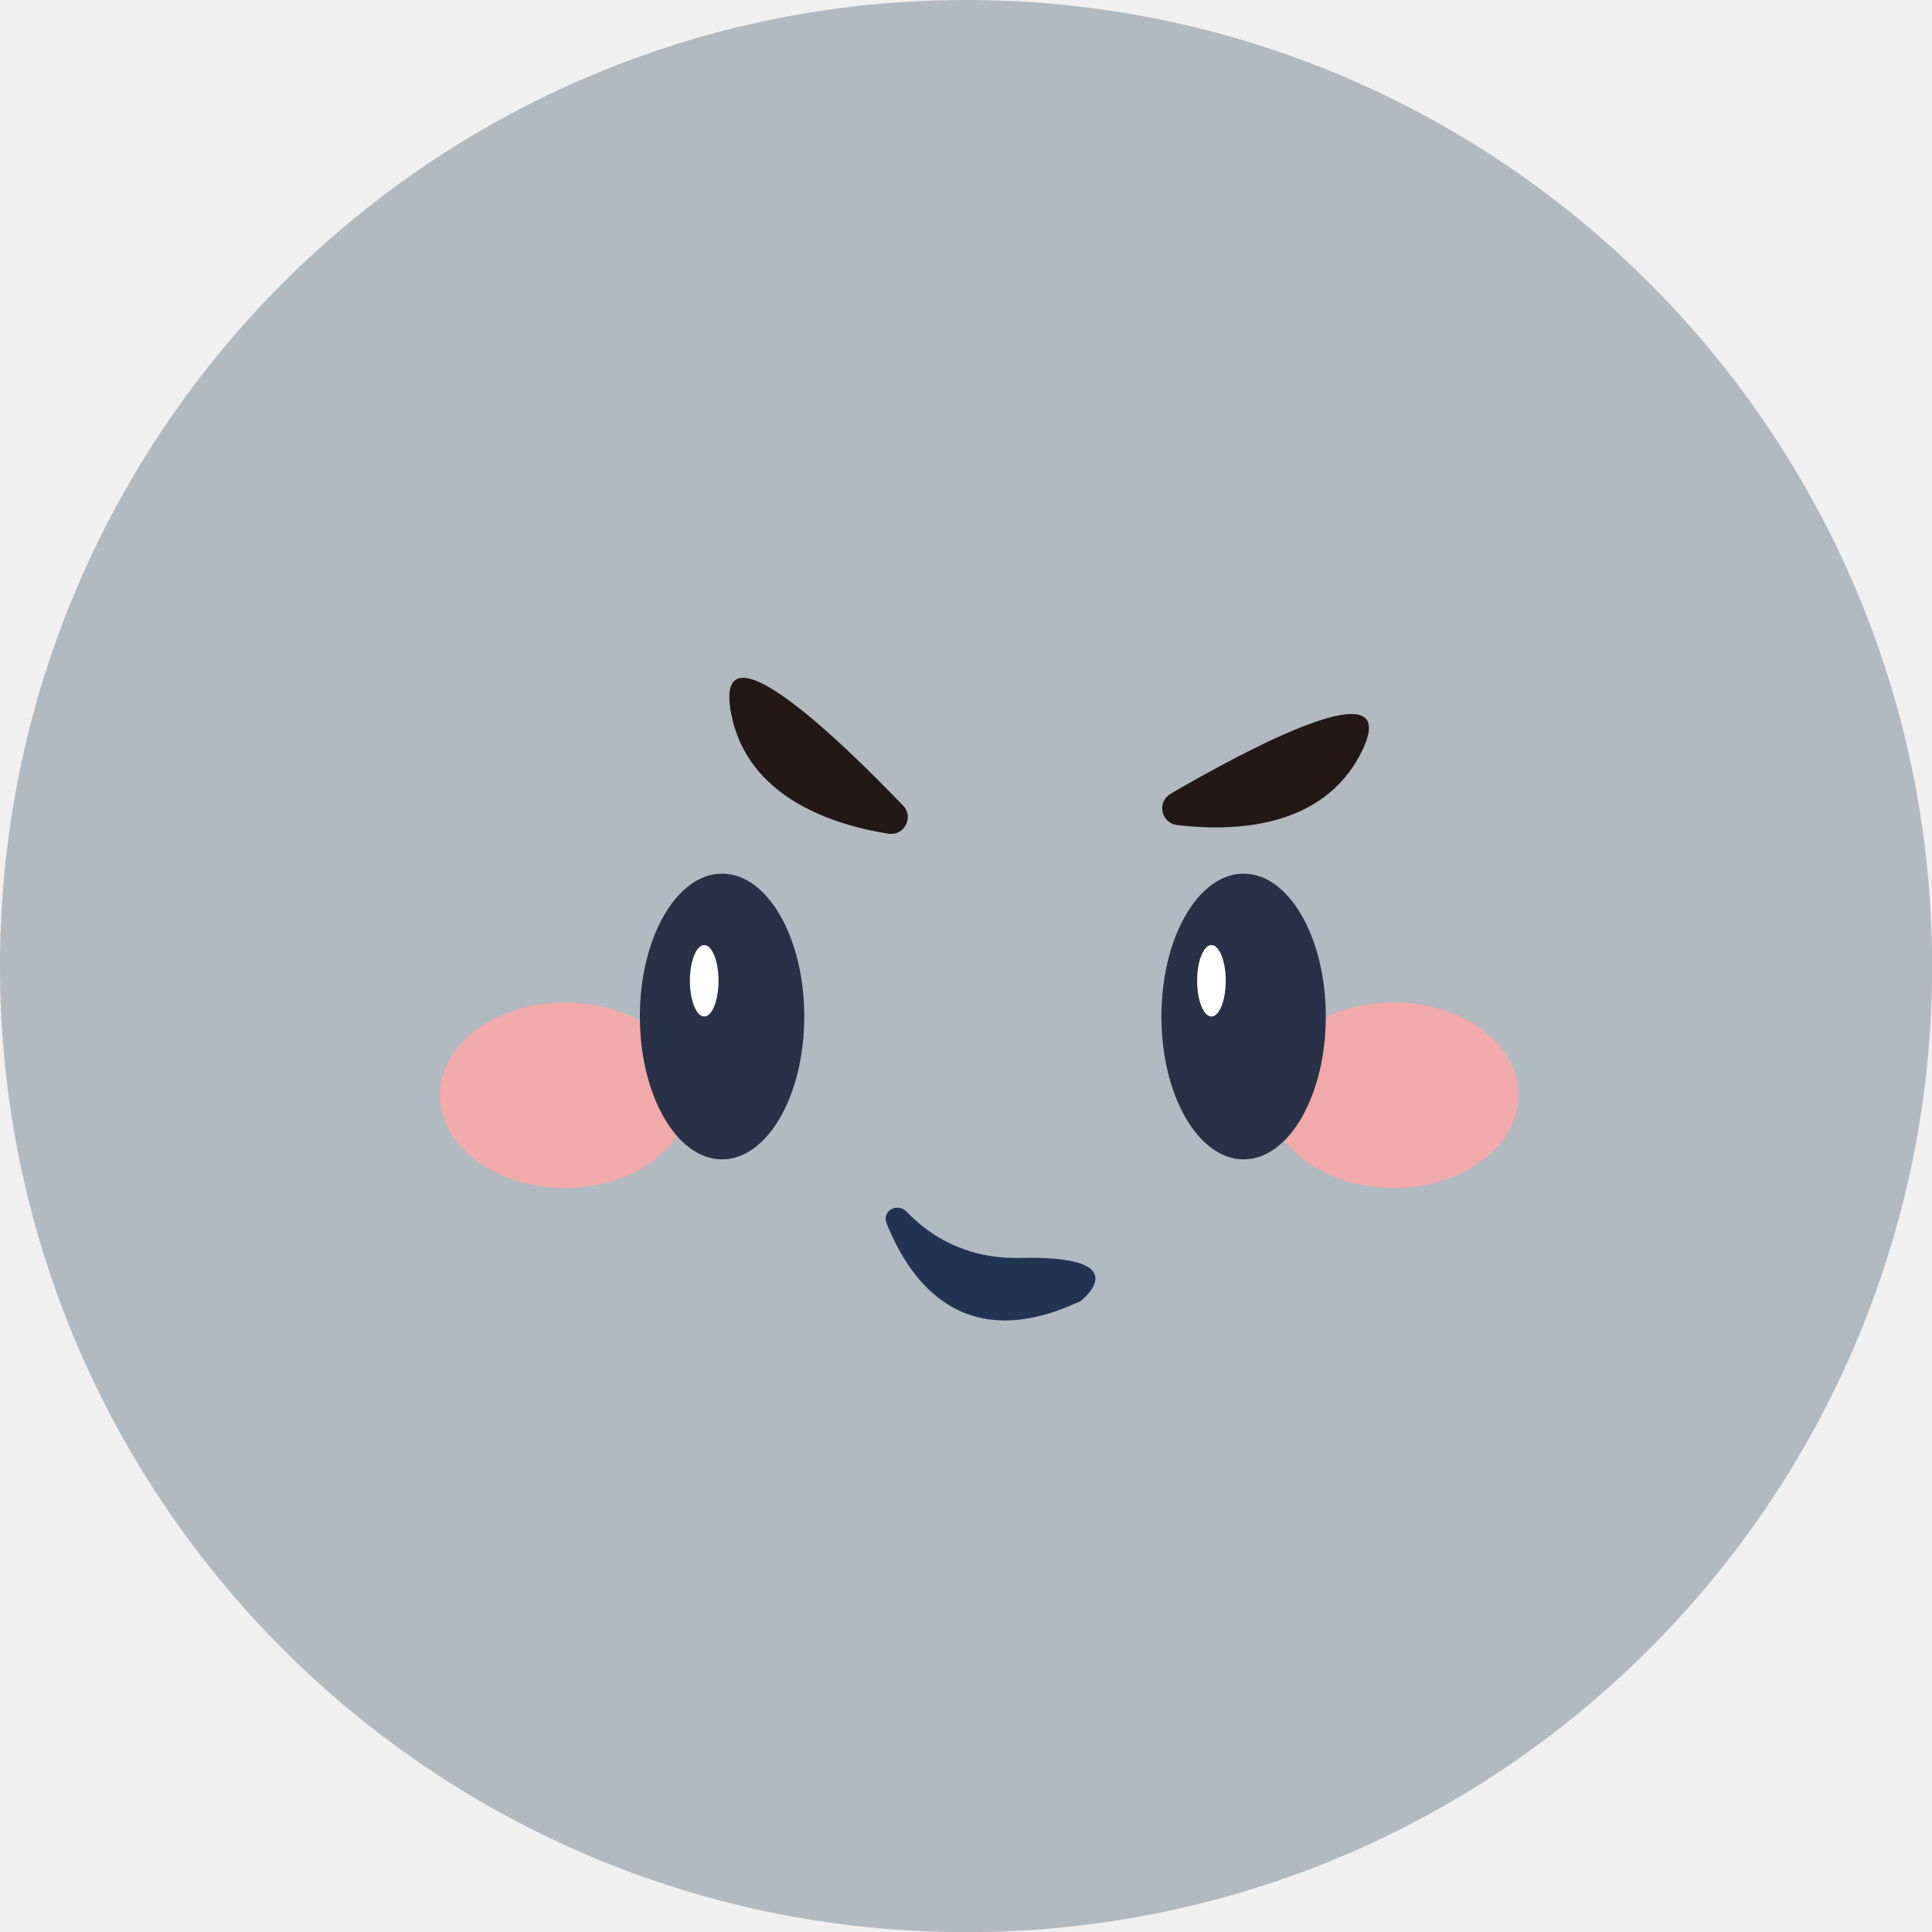
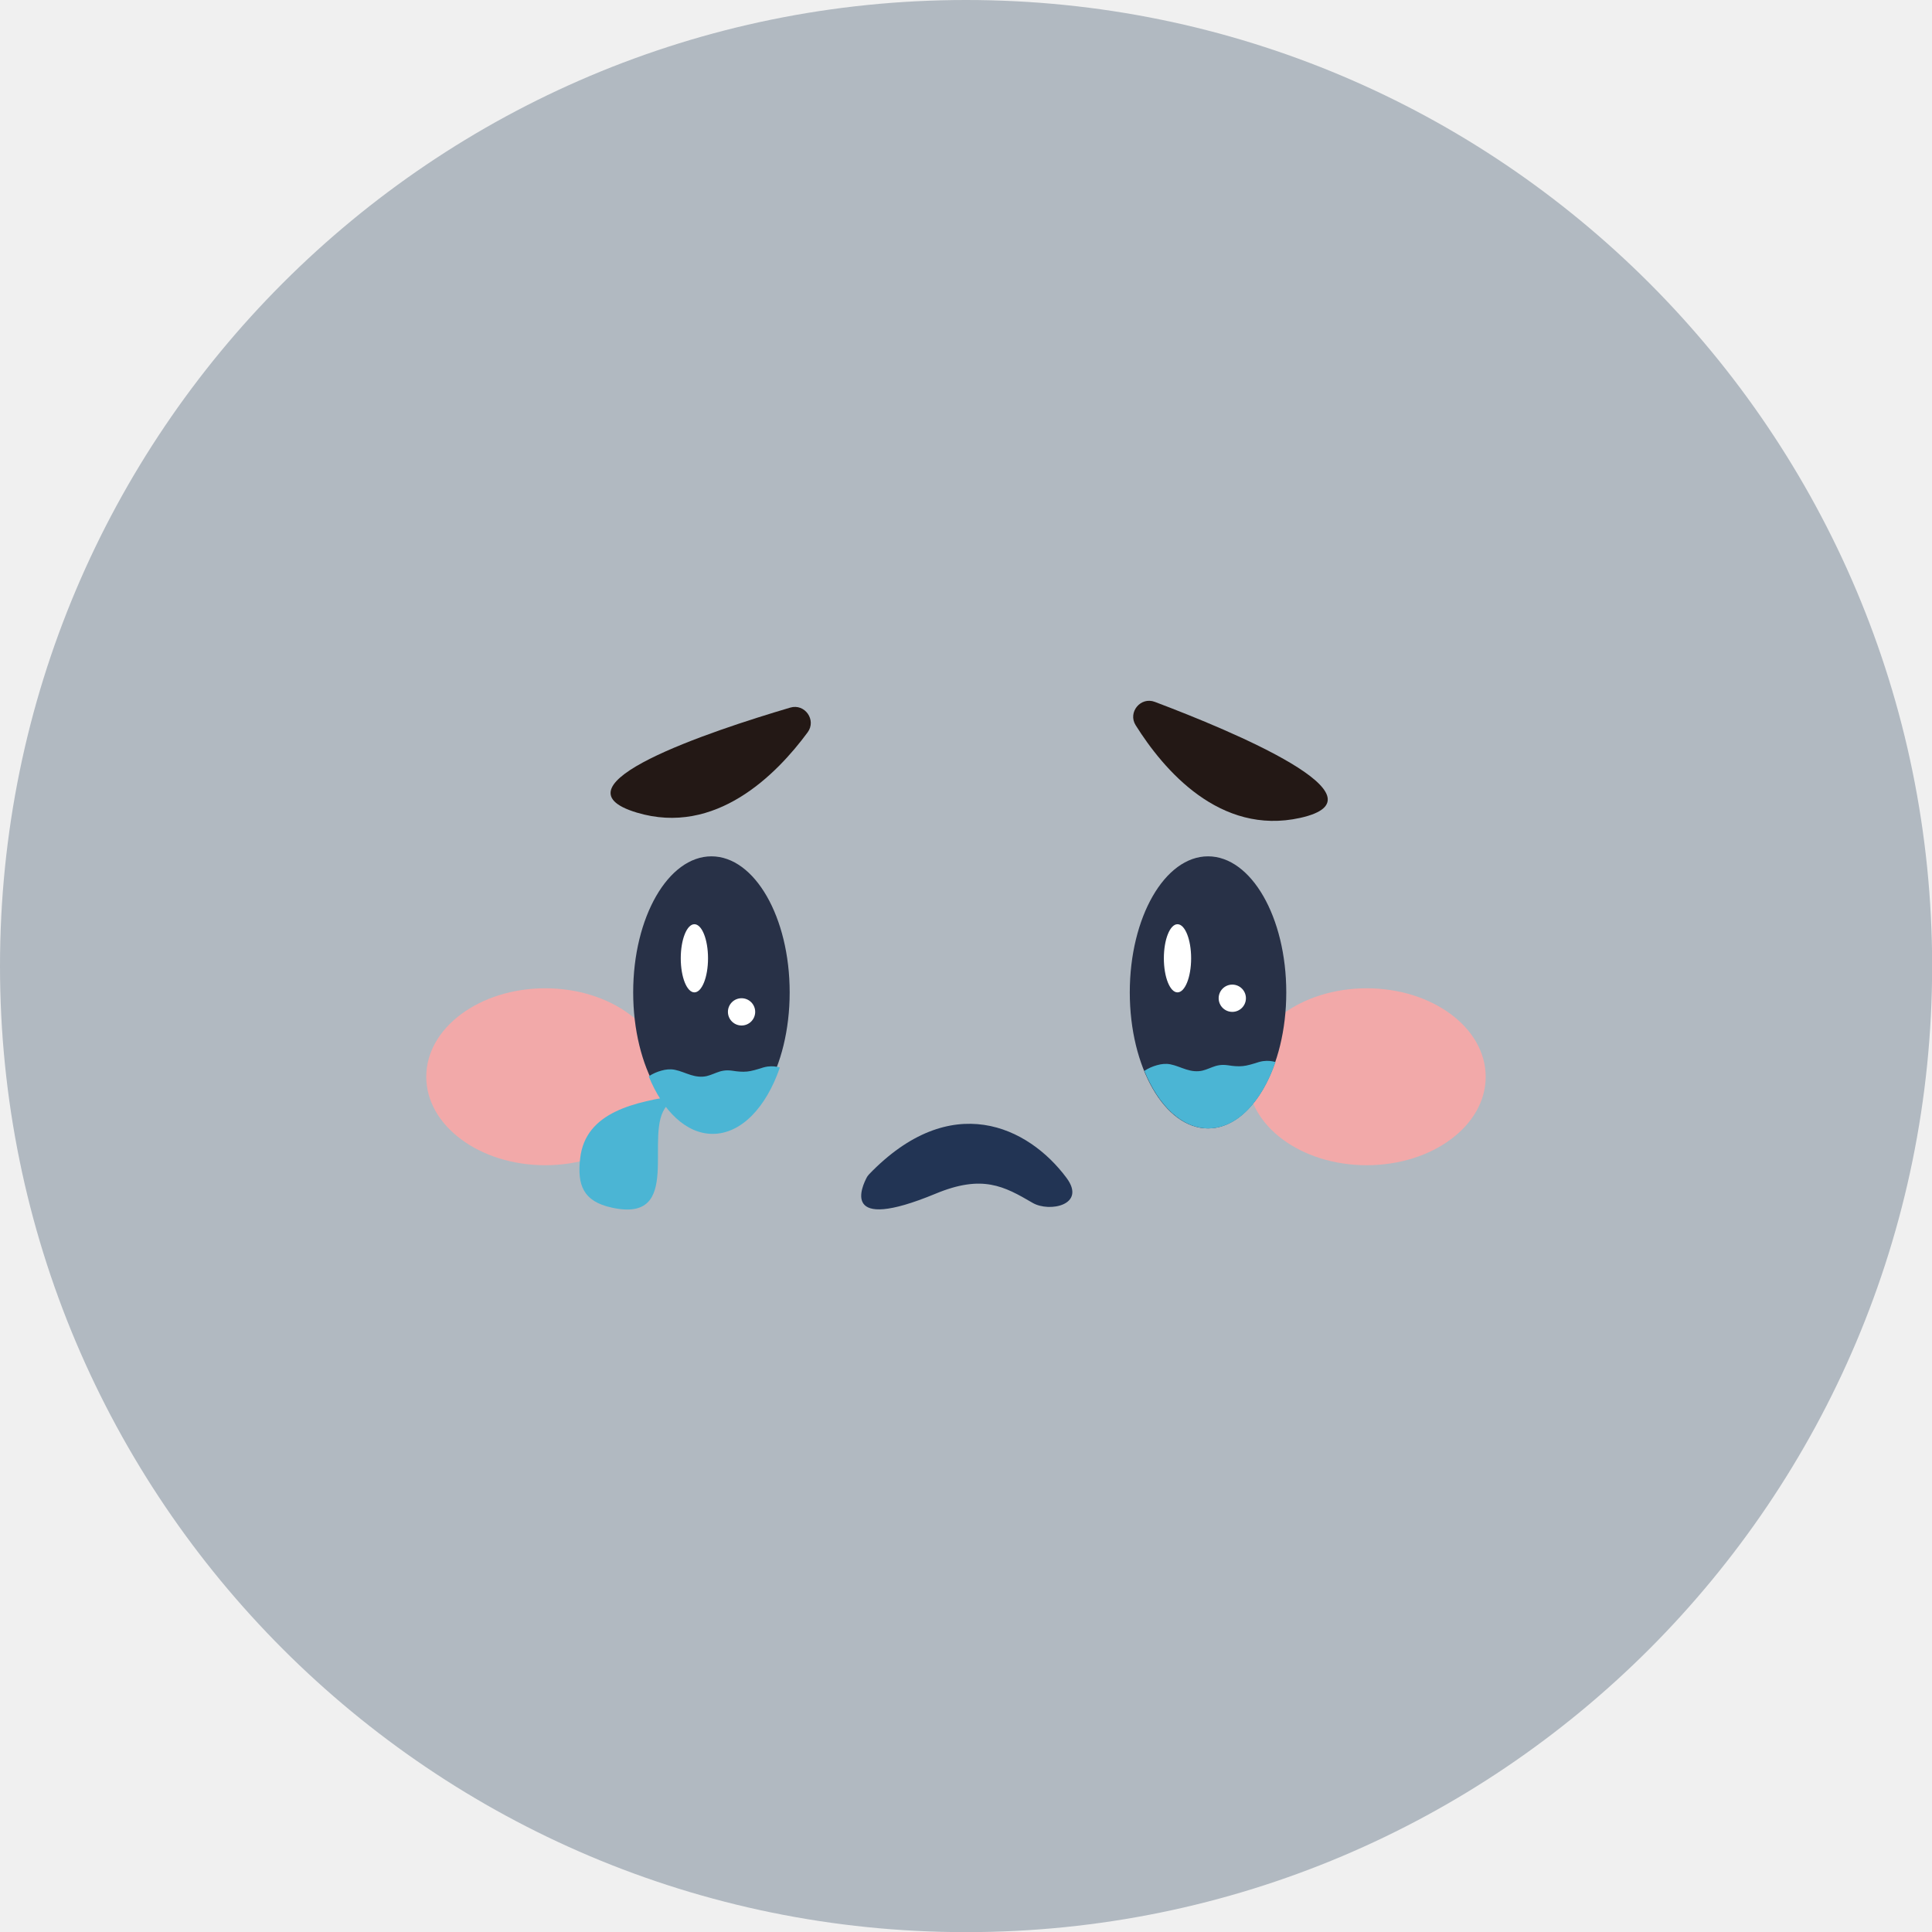
<svg xmlns="http://www.w3.org/2000/svg" id="_레이어_2" data-name="레이어 2" viewBox="0 0 141.73 141.73">
  <defs>
    <style>
      .cls-1 {
        fill: #b1b9c1;
      }

-       .cls-1, .cls-2, .cls-3, .cls-4, .cls-5, .cls-6 {
+       .cls-1, .cls-2, .cls-3, .cls-4, .cls-5, .cls-6, .cls-7 {
        stroke-width: 0px;
      }

      .cls-2 {
        fill: #231815;
      }

      .cls-3 {
+         fill: #4bb5d4;
+       }
+ 
+       .cls-4 {
        fill: #f2a9a9;
      }

-       .cls-4 {
+       .cls-5 {
        fill: #223454;
      }

-       .cls-5 {
+       .cls-6 {
        fill: #283147;
      }

-       .cls-6 {
+       .cls-7 {
        fill: #fff;
      }
    </style>
  </defs>
  <g id="_레이어_1-2" data-name="레이어 1">
    <circle class="cls-1" cx="70.87" cy="70.87" r="70.87" />
    <g>
-       <ellipse class="cls-3" cx="41.44" cy="80.34" rx="9.17" ry="6.81" />
-       <ellipse class="cls-3" cx="102.23" cy="80.34" rx="9.17" ry="6.81" />
-       <ellipse class="cls-5" cx="52.97" cy="74.57" rx="6.03" ry="10.48" />
-       <ellipse class="cls-5" cx="91.23" cy="74.57" rx="6.03" ry="10.48" />
-       <path class="cls-2" d="M85.87,58.24c-1.02.59-.7,2.14.47,2.28,4.02.49,10.7.34,13.53-5.34,3.23-6.45-8.45-.18-14,3.05Z" />
-       <path class="cls-2" d="M66.25,59.09c.81.85.09,2.25-1.07,2.07-4-.63-10.38-2.62-11.55-8.85-1.33-7.09,8.17,2.15,12.62,6.79Z" />
-       <ellipse class="cls-6" cx="51.66" cy="71.95" rx="1.05" ry="2.62" />
-       <ellipse class="cls-6" cx="88.87" cy="71.95" rx="1.05" ry="2.62" />
+       <ellipse class="cls-4" cx="40" cy="78.99" rx="8.73" ry="6.49" />
+       <ellipse class="cls-4" cx="100.26" cy="78.99" rx="8.73" ry="6.49" />
+       <ellipse class="cls-6" cx="52.19" cy="72.8" rx="5.74" ry="9.98" />
+       <ellipse class="cls-6" cx="88.62" cy="72.8" rx="5.74" ry="9.98" />
+       <path class="cls-3" d="M56.32,78.24c-.22.03-.44.1-.65.17-.2.06-.4.12-.61.16-.34.07-.69.06-1.03.02-.22-.03-.44-.07-.66-.07-.19,0-.37.03-.55.08-.33.1-.64.26-.97.34-.39.09-.79.04-1.17-.08-.39-.12-.77-.3-1.17-.38-.34-.07-.67-.03-.99.06-.33.09-.65.23-.93.42,0,0,0,0,0,0,1.04,2.55,2.75,4.22,4.69,4.22,2.1,0,3.93-1.95,4.93-4.87-.28-.08-.57-.11-.87-.07Z" />
+       <path class="cls-3" d="M92.68,77.84c-.22.03-.44.1-.65.17-.2.06-.4.12-.61.16-.34.07-.69.06-1.03.02-.22-.03-.44-.07-.66-.07-.19,0-.37.03-.55.08-.33.1-.64.26-.97.34-.39.09-.79.04-1.17-.08-.39-.12-.77-.3-1.17-.38-.34-.07-.67-.03-.99.06-.33.09-.65.23-.93.42,0,0,0,0,0,0,1.04,2.55,2.75,4.22,4.69,4.22,2.1,0,3.93-1.95,4.93-4.87-.28-.08-.57-.11-.87-.07Z" />
+       <path class="cls-2" d="M84.72,51.49c-1.05-.4-2,.77-1.41,1.71,2.05,3.27,6.17,8.11,12.07,6.8,6.71-1.49-4.94-6.35-10.66-8.51Z" />
+       <path class="cls-2" d="M57.97,51.91c1.07-.32,1.94.91,1.28,1.81-2.29,3.11-6.76,7.63-12.54,5.89-6.58-1.98,5.4-5.97,11.26-7.7Z" />
+       <path class="cls-5" d="M63.73,86.17c6.03-6.28,11.71-3.53,14.51.24,1.48,1.99-1.26,2.55-2.49,1.83-2.09-1.22-3.68-2.1-7.12-.67-7.05,2.92-5.38-.57-5.03-1.22.03-.06.08-.12.13-.17Z" />
+       <ellipse class="cls-7" cx="50.94" cy="70.3" rx="1" ry="2.5" />
+       <ellipse class="cls-7" cx="86.38" cy="70.3" rx="1" ry="2.5" />
+       <path class="cls-3" d="M49.78,80.34c-3.1.5-6.83,1.17-7.22,4.64-.22,1.93.2,3.15,2.32,3.61,5.35,1.18,2.26-5.46,4.03-7.46" />
    </g>
-     <path class="cls-4" d="M79.15,95.5c-8.29,3.85-12.27-1.18-14.11-5.75-.37-.91.79-1.58,1.48-.85,1.77,1.84,4.44,3.47,8.36,3.38,8.01-.18,5.05,2.61,4.46,3.11-.06.05-.12.09-.19.12Z" />
+     <circle class="cls-7" cx="90.4" cy="73.23" r="1" />
+     <circle class="cls-7" cx="54.4" cy="74.23" r="1" />
  </g>
</svg>
